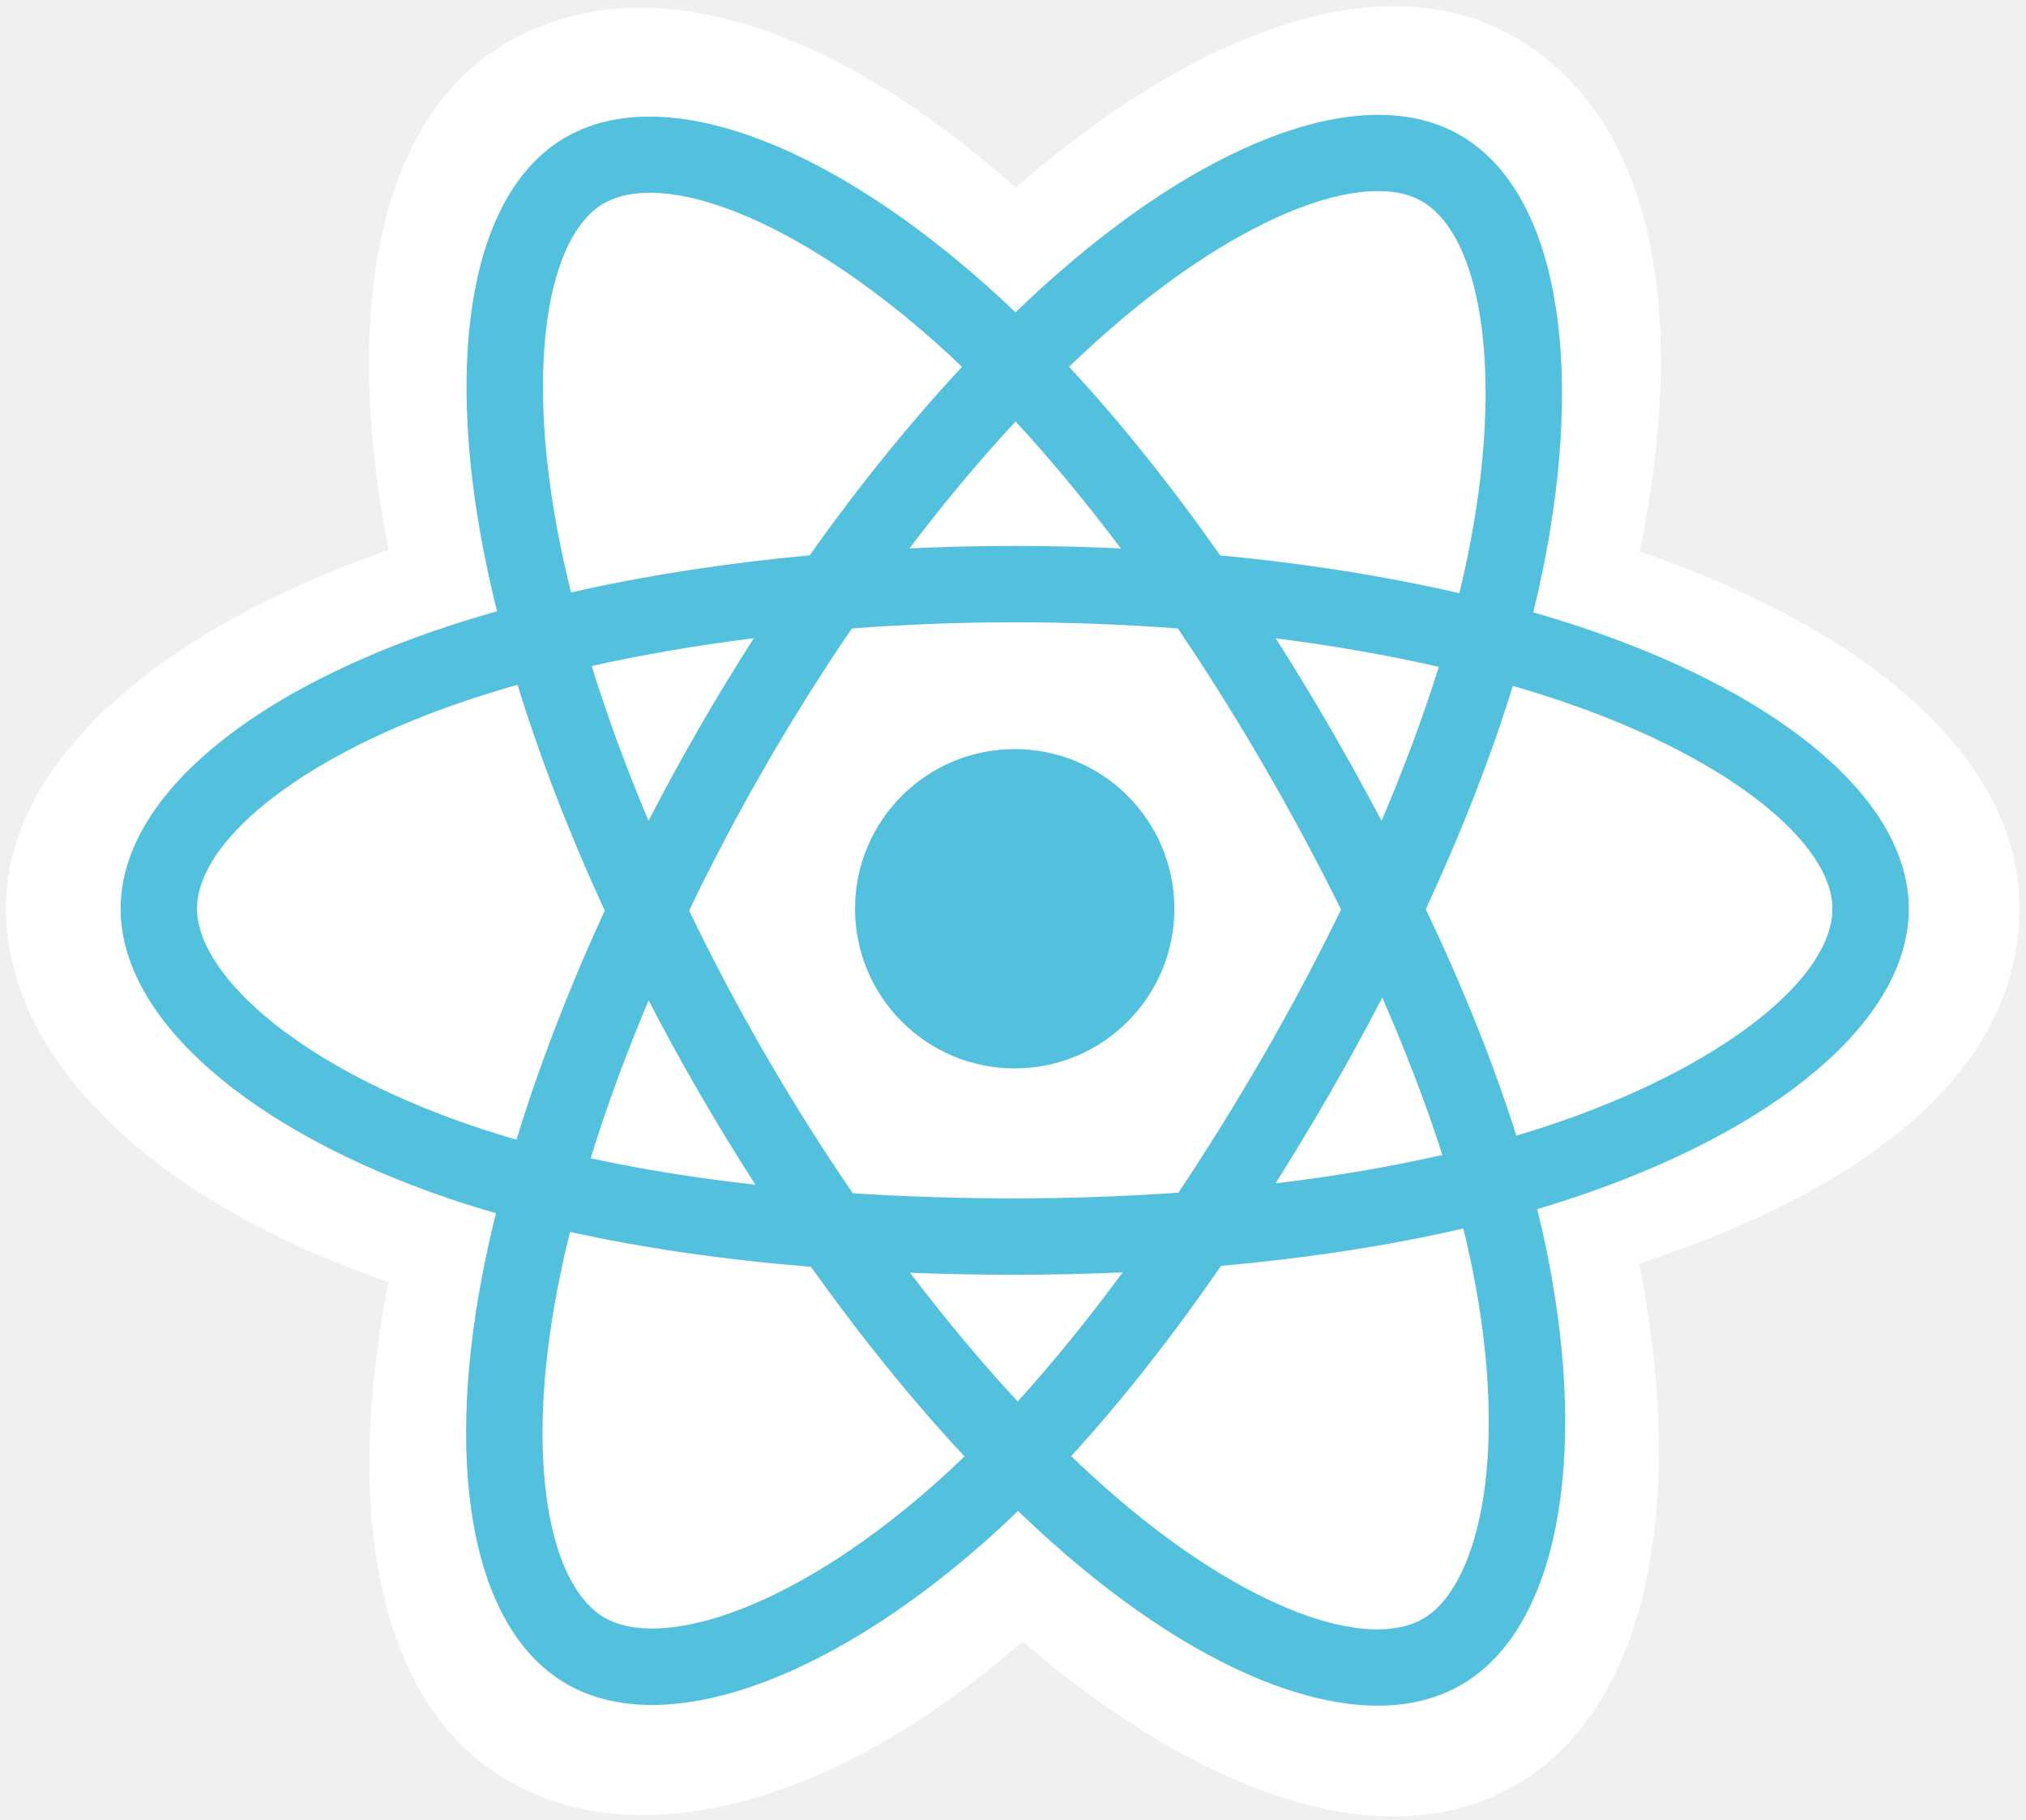
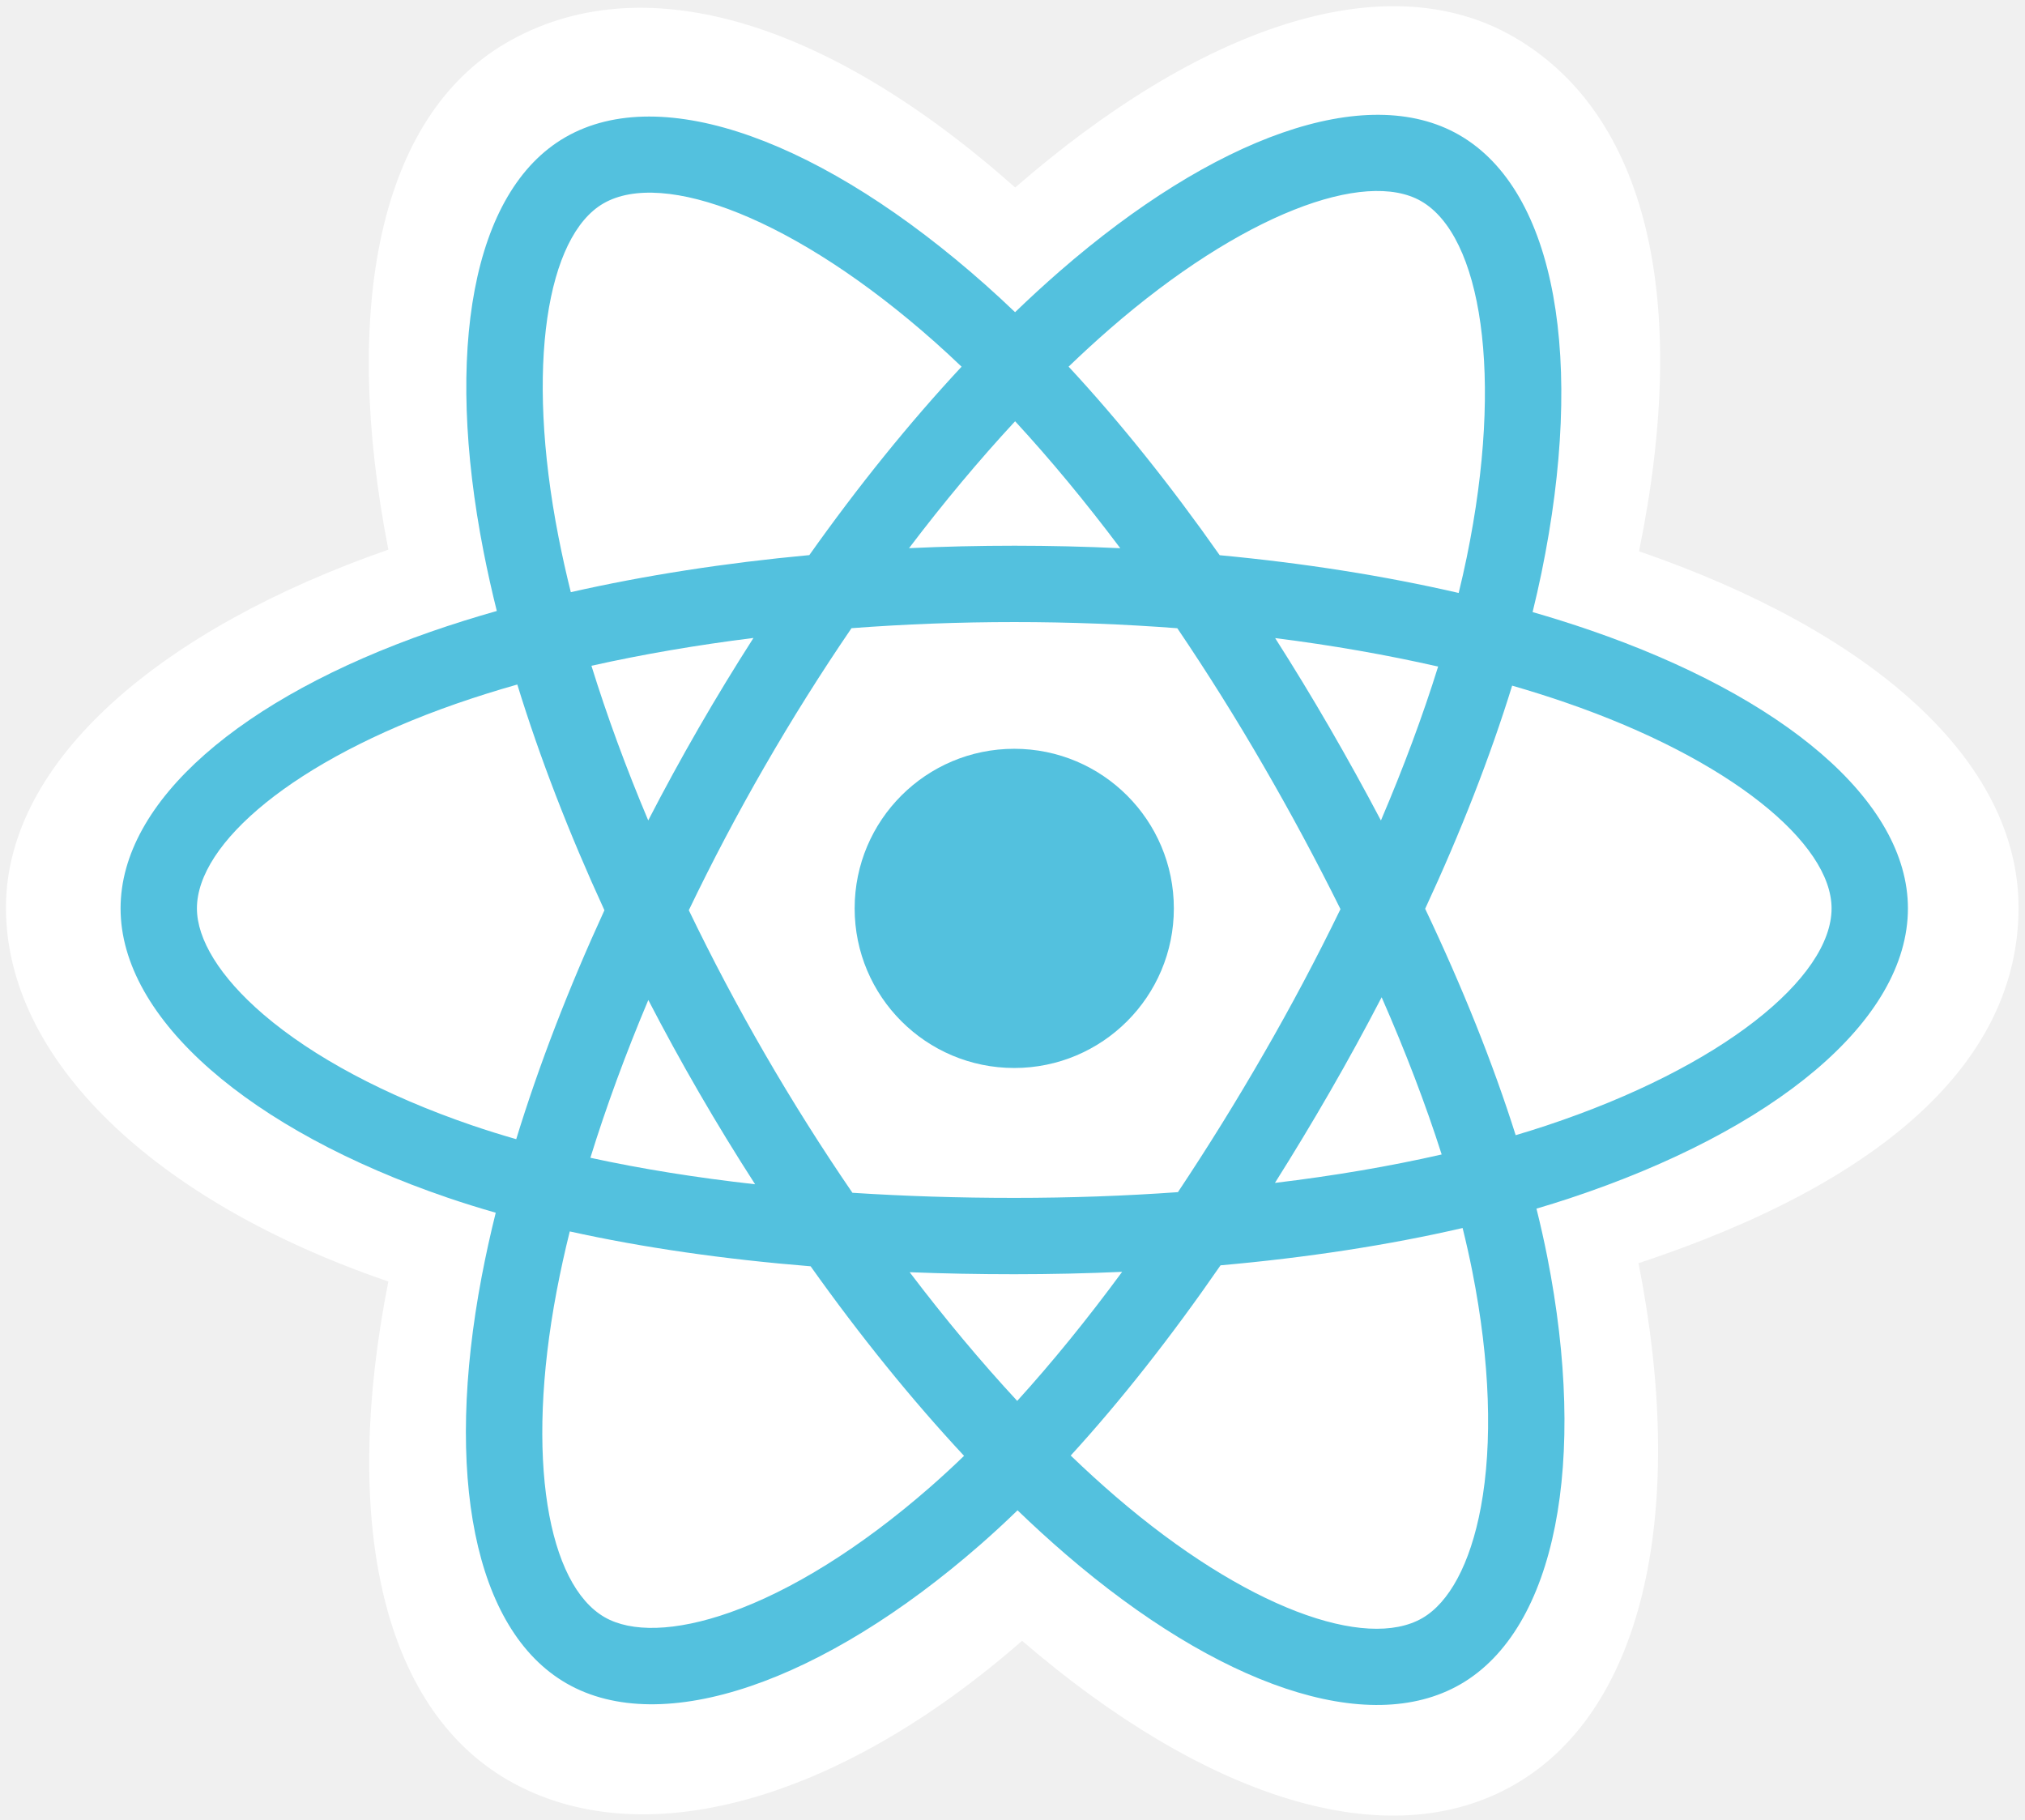
- <svg xmlns="http://www.w3.org/2000/svg" width="2500" height="2246" viewBox="0 0 256 230" preserveAspectRatio="xMinYMin meet">
+ <svg xmlns="http://www.w3.org/2000/svg" viewBox="0 0 256 230">
  <path d="M.754 114.75c0 19.215 18.763 37.152 48.343 47.263-5.907 29.737-1.058 53.706 15.136 63.045 16.645 9.6 41.443 2.955 64.98-17.62 22.943 19.744 46.13 27.514 62.31 18.148 16.63-9.627 21.687-35.221 15.617-65.887 30.81-10.186 48.044-25.481 48.044-44.949 0-18.769-18.797-35.006-47.979-45.052 6.535-31.933.998-55.32-15.867-65.045-16.259-9.376-39.716-1.204-62.996 19.056C104.122 2.205 80.897-4.36 64.05 5.392 47.806 14.795 43.171 39.2 49.097 69.487 20.515 79.452.754 96.057.754 114.75z" fill="#FFF" />
  <path d="M201.025 79.674a151.364 151.364 0 0 0-7.274-2.292 137.5 137.5 0 0 0 1.124-4.961c5.506-26.728 1.906-48.26-10.388-55.348-11.787-6.798-31.065.29-50.535 17.233a151.136 151.136 0 0 0-5.626 5.163 137.573 137.573 0 0 0-3.744-3.458c-20.405-18.118-40.858-25.752-53.139-18.643-11.776 6.817-15.264 27.06-10.307 52.39a150.91 150.91 0 0 0 1.67 7.484c-2.894.822-5.689 1.698-8.363 2.63-23.922 8.34-39.2 21.412-39.2 34.97 0 14.004 16.4 28.05 41.318 36.566a128.44 128.44 0 0 0 6.11 1.91 147.813 147.813 0 0 0-1.775 8.067c-4.726 24.89-1.035 44.653 10.71 51.428 12.131 6.995 32.491-.195 52.317-17.525 1.567-1.37 3.14-2.823 4.715-4.346a148.34 148.34 0 0 0 6.108 5.573c19.204 16.525 38.17 23.198 49.905 16.405 12.12-7.016 16.058-28.247 10.944-54.078-.39-1.973-.845-3.988-1.355-6.04 1.43-.422 2.833-.858 4.202-1.312 25.904-8.582 42.757-22.457 42.757-36.648 0-13.607-15.77-26.767-40.174-35.168z" fill="#53C1DE" />
  <path d="M195.406 142.328c-1.235.409-2.503.804-3.795 1.187-2.86-9.053-6.72-18.68-11.442-28.625 4.507-9.71 8.217-19.213 10.997-28.208 2.311.67 4.555 1.375 6.717 2.12 20.91 7.197 33.664 17.84 33.664 26.04 0 8.735-13.775 20.075-36.14 27.486zm-9.28 18.389c2.261 11.422 2.584 21.749 1.086 29.822-1.346 7.254-4.052 12.09-7.398 14.027-7.121 4.122-22.35-1.236-38.772-15.368-1.883-1.62-3.78-3.35-5.682-5.18 6.367-6.964 12.73-15.06 18.94-24.05 10.924-.969 21.244-2.554 30.603-4.717.46 1.86.87 3.683 1.223 5.466zm-93.85 43.137c-6.957 2.457-12.498 2.527-15.847.596-7.128-4.11-10.09-19.98-6.049-41.265a138.507 138.507 0 0 1 1.65-7.502c9.255 2.047 19.5 3.52 30.45 4.408 6.251 8.797 12.798 16.883 19.396 23.964a118.863 118.863 0 0 1-4.305 3.964c-8.767 7.664-17.552 13.1-25.294 15.835zm-32.593-61.58c-11.018-3.766-20.117-8.66-26.354-14-5.604-4.8-8.434-9.565-8.434-13.432 0-8.227 12.267-18.722 32.726-25.855a139.276 139.276 0 0 1 7.777-2.447c2.828 9.197 6.537 18.813 11.013 28.537-4.534 9.869-8.296 19.638-11.15 28.943a118.908 118.908 0 0 1-5.578-1.746zm10.926-74.37c-4.247-21.703-1.427-38.074 5.67-42.182 7.56-4.376 24.275 1.864 41.893 17.507 1.126 1 2.257 2.047 3.39 3.13-6.564 7.049-13.051 15.074-19.248 23.82-10.627.985-20.8 2.567-30.152 4.686a141.525 141.525 0 0 1-1.553-6.962zm97.467 24.067a306.982 306.982 0 0 0-6.871-11.3c7.21.91 14.117 2.12 20.603 3.601-1.947 6.241-4.374 12.767-7.232 19.457a336.42 336.42 0 0 0-6.5-11.758zm-39.747-38.714c4.452 4.823 8.911 10.209 13.297 16.052a284.245 284.245 0 0 0-26.706-.006c4.39-5.789 8.887-11.167 13.409-16.046zm-40.002 38.78a285.24 285.24 0 0 0-6.378 11.685c-2.811-6.667-5.216-13.222-7.18-19.552 6.447-1.443 13.322-2.622 20.485-3.517a283.79 283.79 0 0 0-6.927 11.384zm7.133 57.683c-7.4-.826-14.379-1.945-20.824-3.348 1.995-6.442 4.453-13.138 7.324-19.948a283.494 283.494 0 0 0 6.406 11.692 285.27 285.27 0 0 0 7.094 11.604zm33.136 27.389c-4.575-4.937-9.138-10.397-13.595-16.27 4.326.17 8.737.256 13.22.256 4.606 0 9.159-.103 13.64-.303-4.4 5.98-8.843 11.448-13.265 16.317zm46.072-51.032c3.02 6.884 5.566 13.544 7.588 19.877-6.552 1.495-13.625 2.699-21.078 3.593a337.537 337.537 0 0 0 6.937-11.498 306.632 306.632 0 0 0 6.553-11.972zm-14.915 7.15a316.478 316.478 0 0 1-10.84 17.49c-6.704.479-13.632.726-20.692.726-7.031 0-13.871-.219-20.458-.646A273.798 273.798 0 0 1 96.72 133.28a271.334 271.334 0 0 1-9.64-18.206 273.864 273.864 0 0 1 9.611-18.216v.002a271.252 271.252 0 0 1 10.956-17.442c6.72-.508 13.61-.774 20.575-.774 6.996 0 13.895.268 20.613.78a290.704 290.704 0 0 1 10.887 17.383 316.418 316.418 0 0 1 9.741 18.13 290.806 290.806 0 0 1-9.709 18.29zm19.913-107.792c7.566 4.364 10.509 21.961 5.755 45.038a127.525 127.525 0 0 1-1.016 4.492c-9.374-2.163-19.554-3.773-30.212-4.773-6.209-8.841-12.642-16.88-19.1-23.838a141.92 141.92 0 0 1 5.196-4.766c16.682-14.518 32.273-20.25 39.377-16.153z" fill="#FFF" />
  <path d="M128.221 94.665c11.144 0 20.177 9.034 20.177 20.177 0 11.144-9.033 20.178-20.177 20.178-11.143 0-20.177-9.034-20.177-20.178 0-11.143 9.034-20.177 20.177-20.177" fill="#53C1DE" />
</svg>
